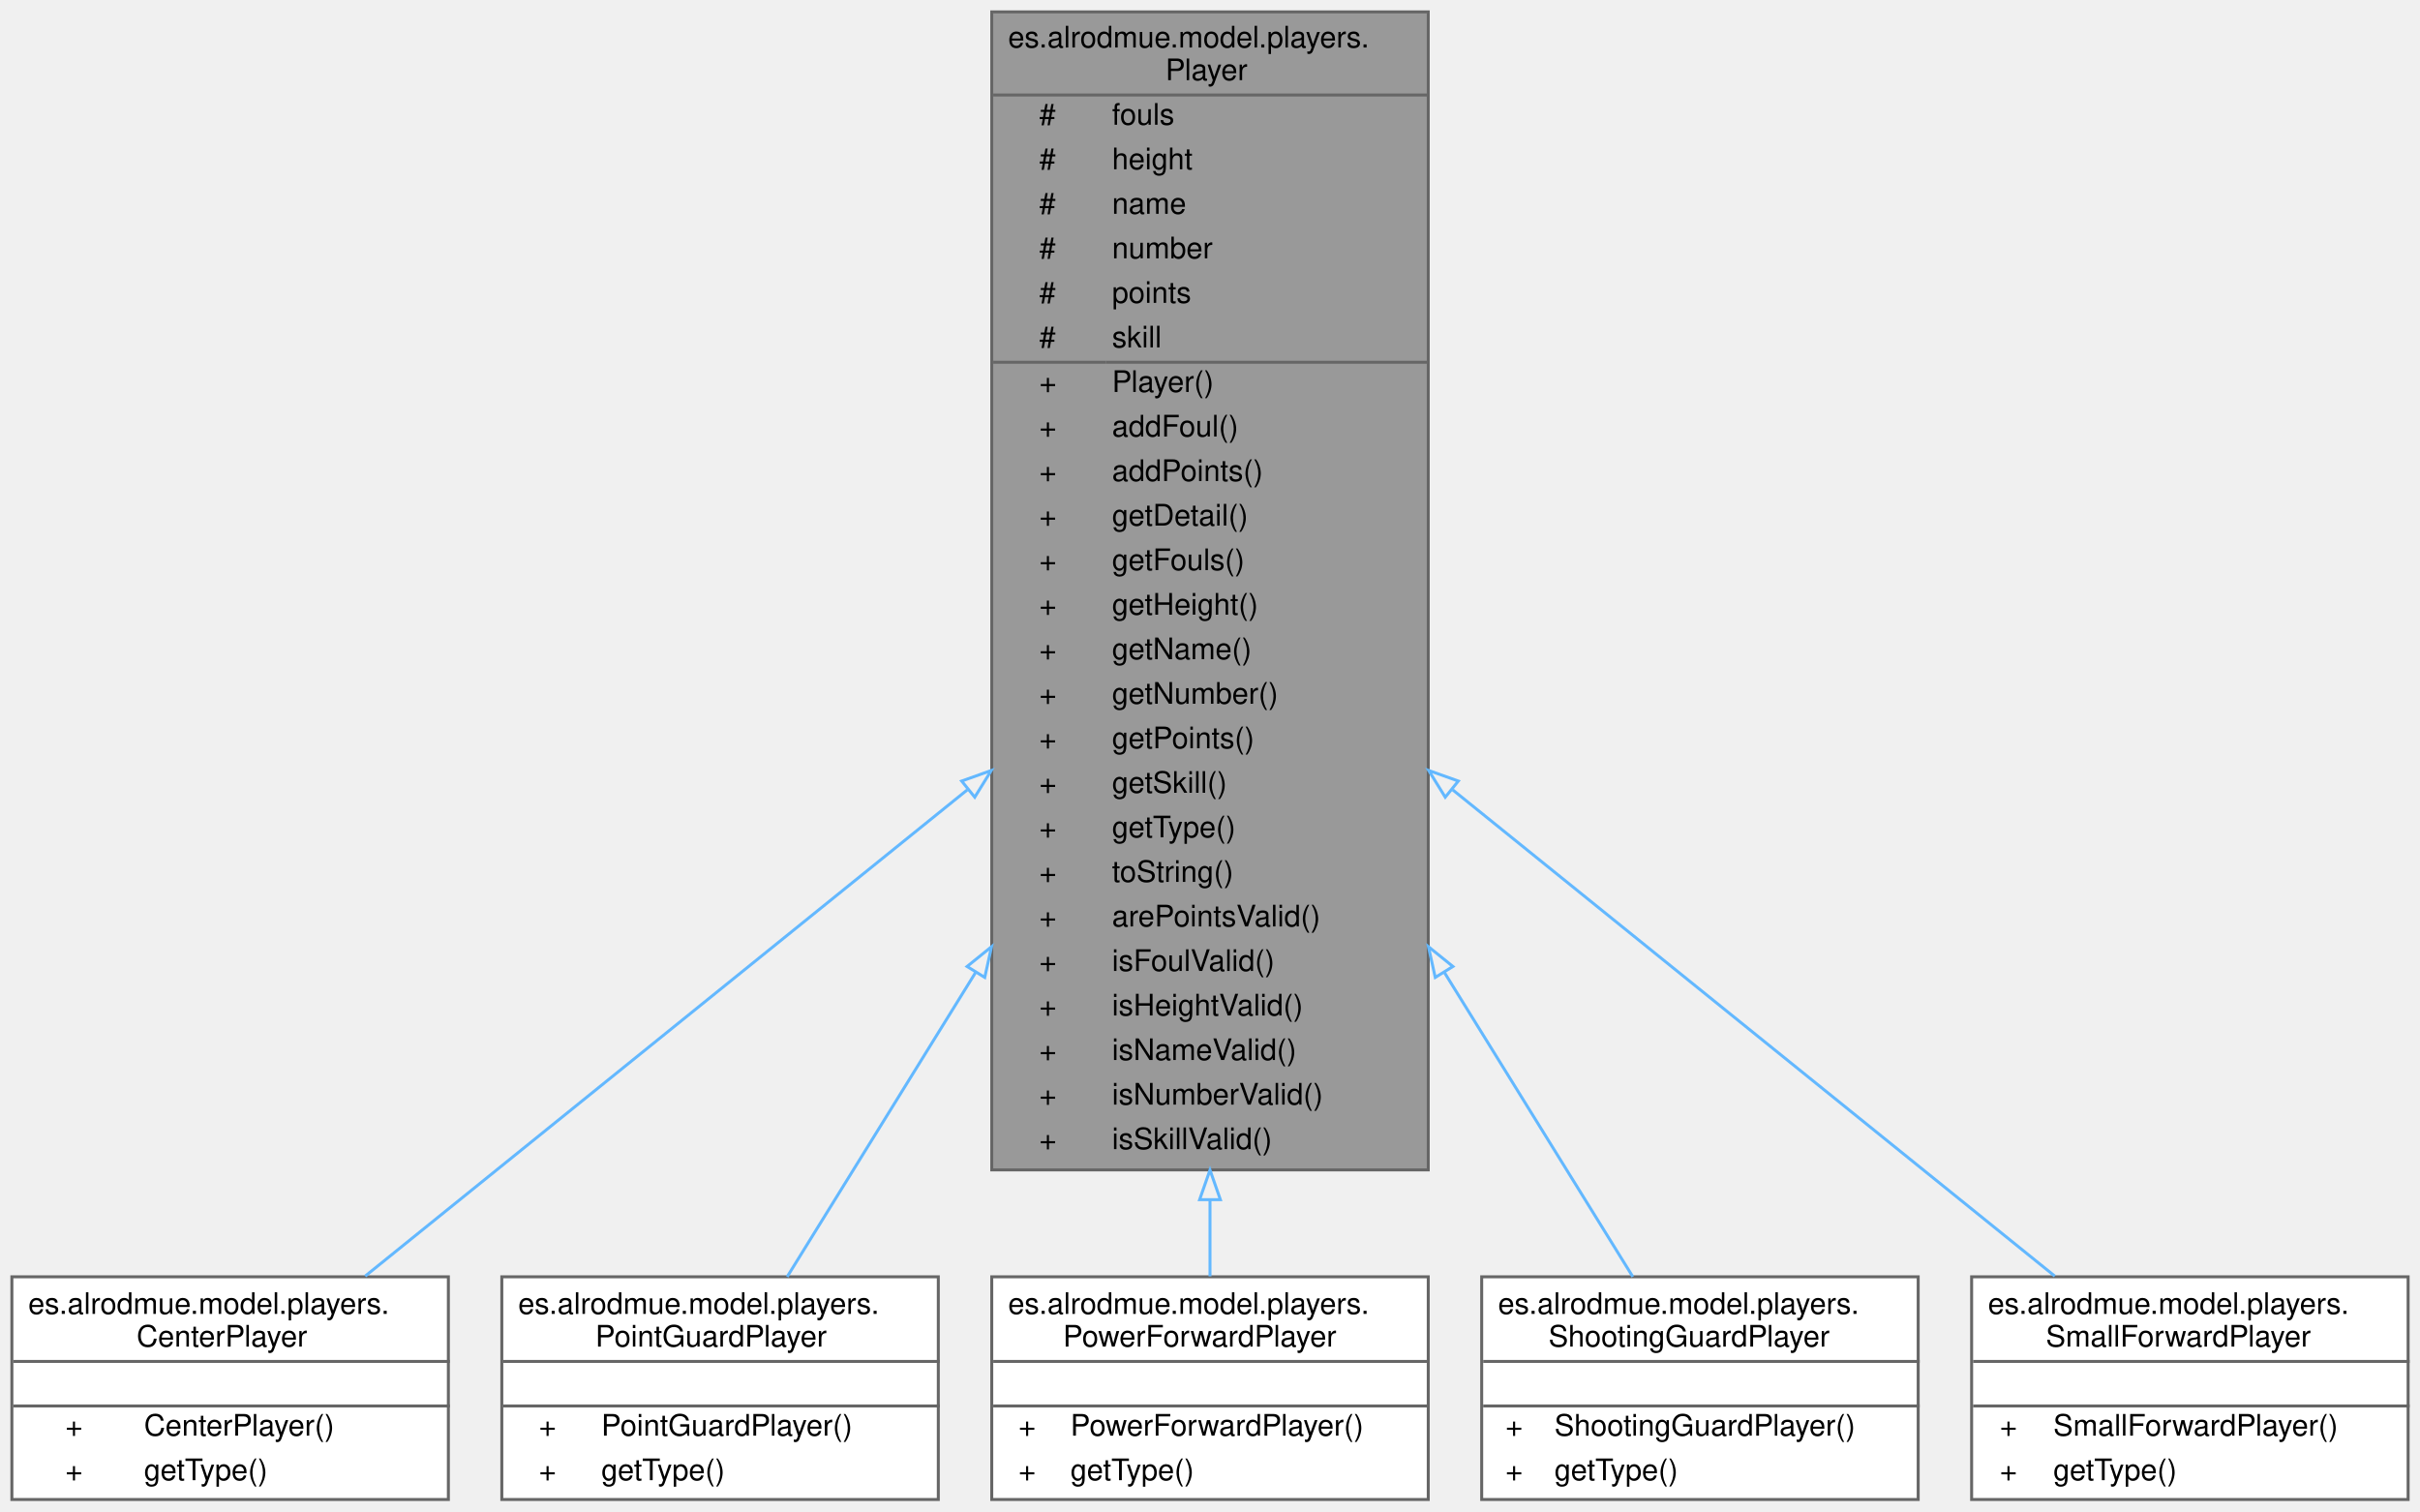
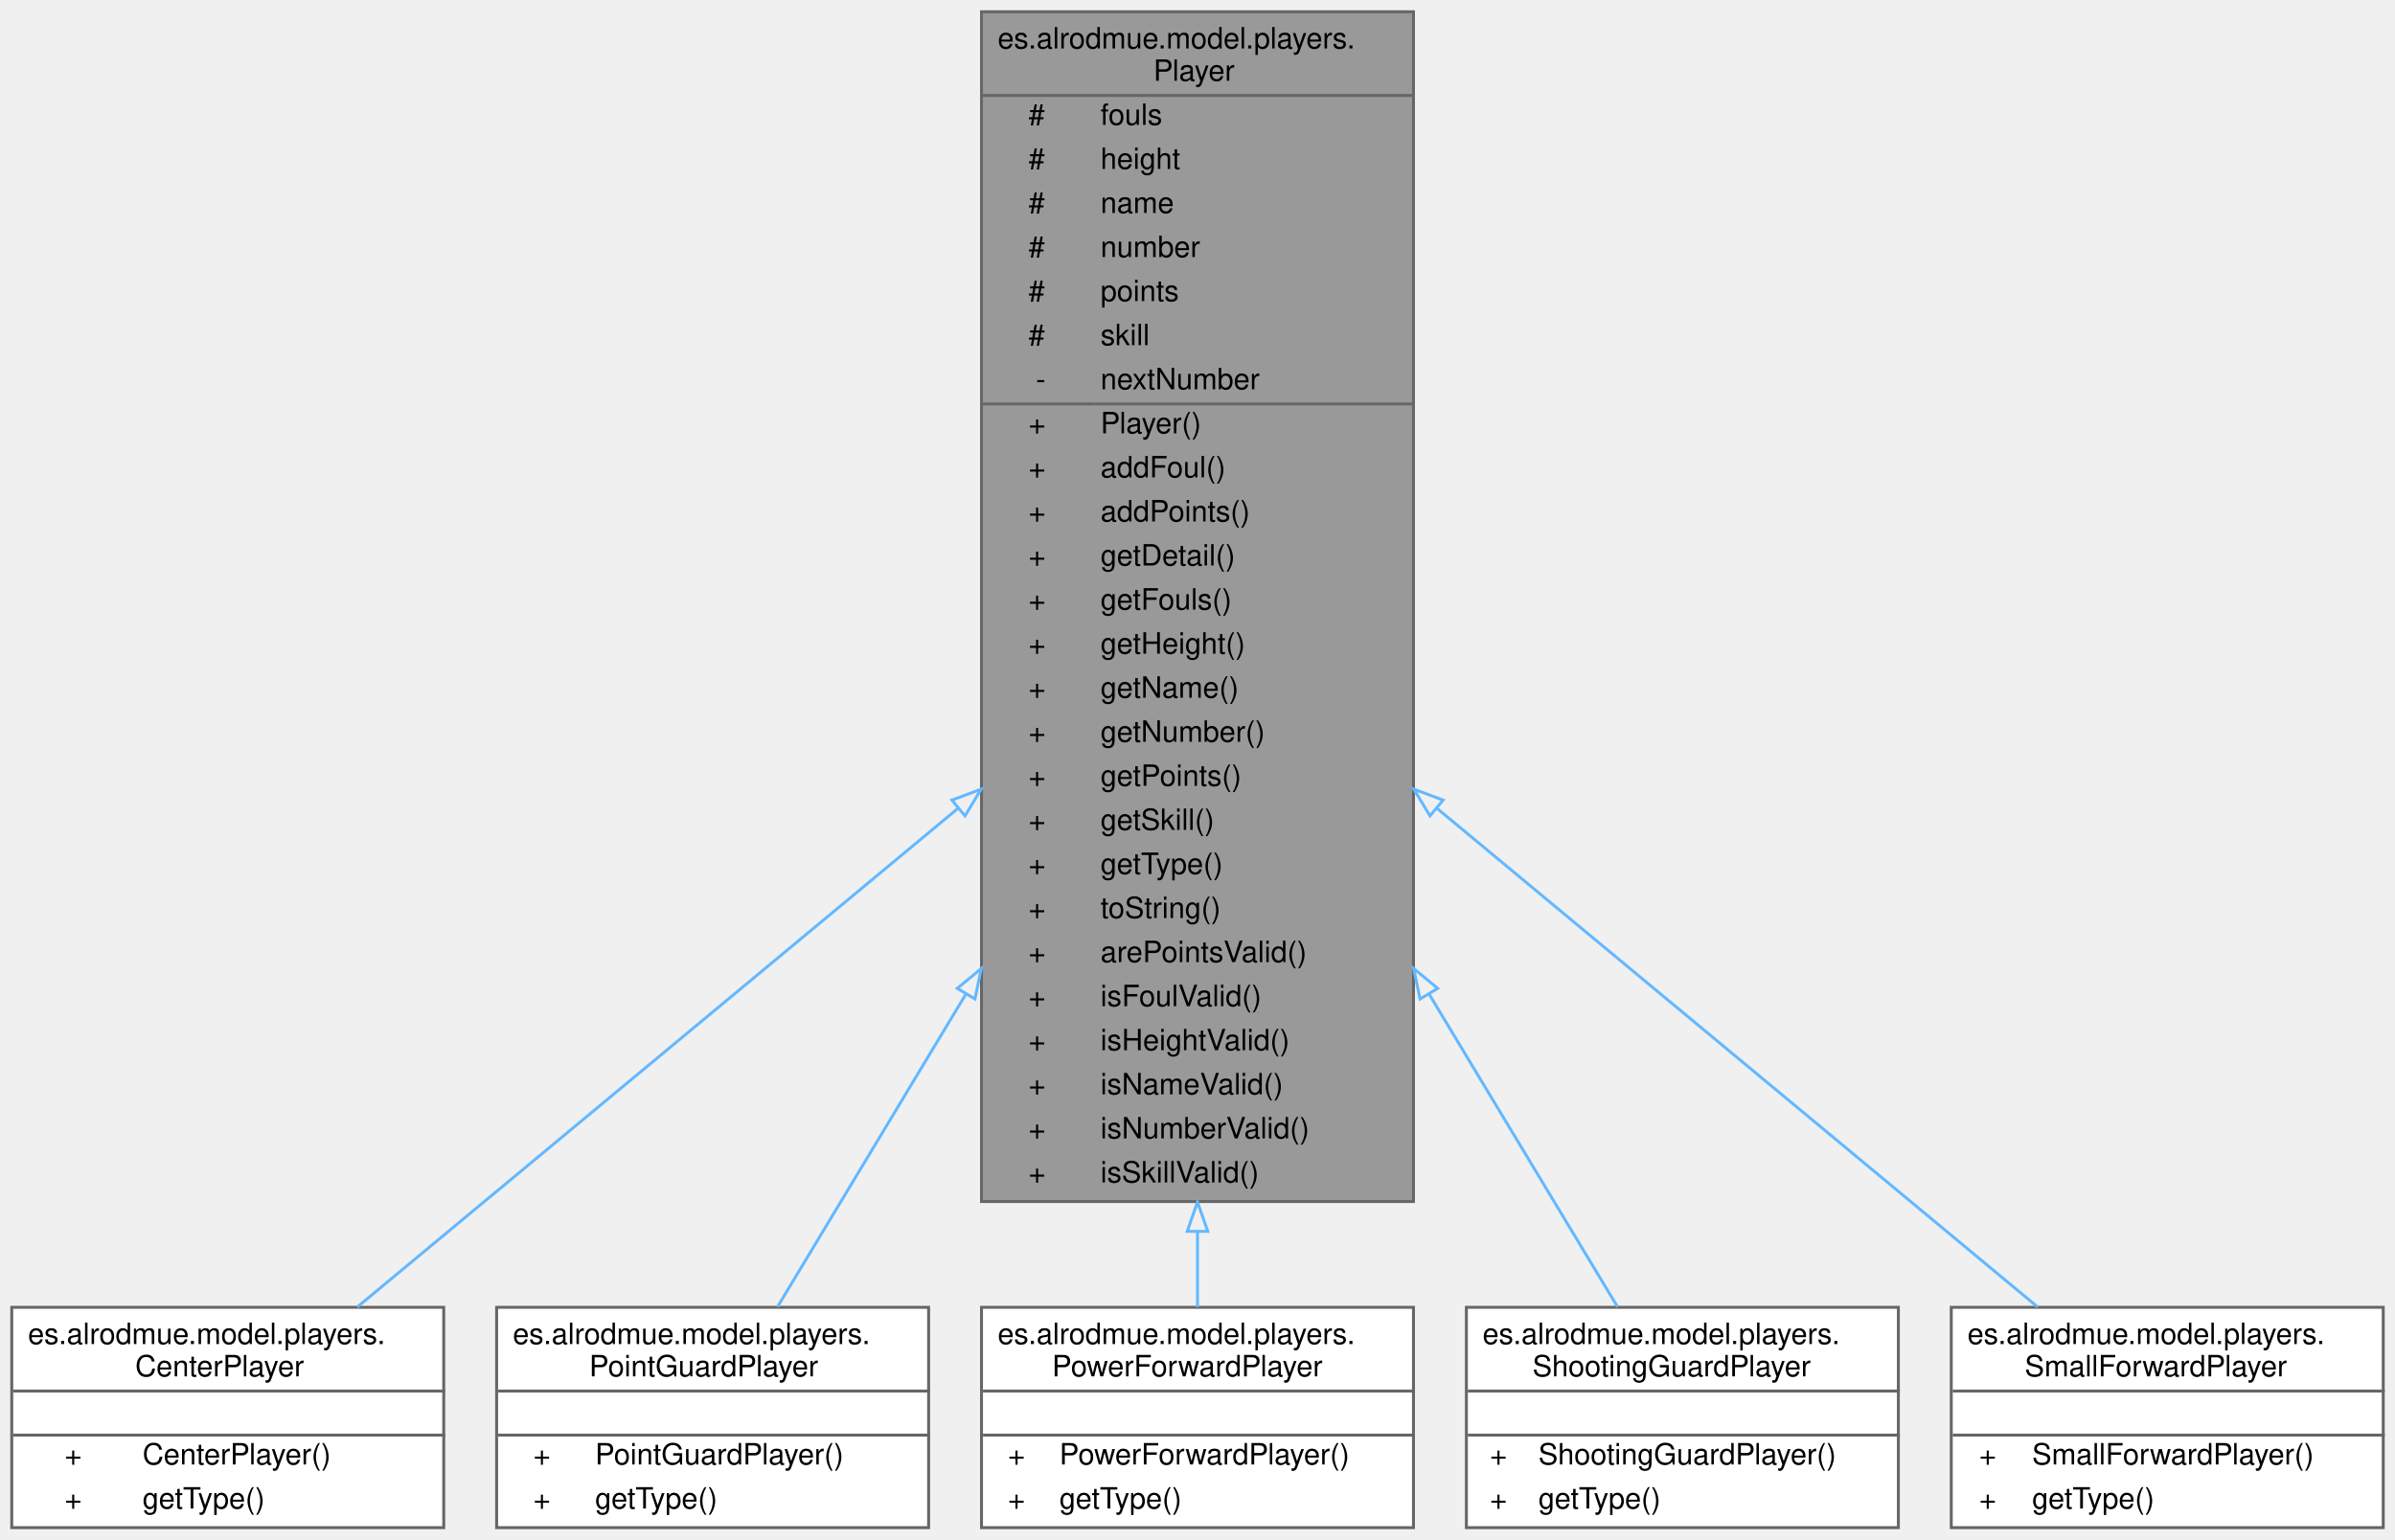
- <svg xmlns="http://www.w3.org/2000/svg" xmlns:xlink="http://www.w3.org/1999/xlink" width="815pt" height="509pt" viewBox="0.00 0.00 815.00 509.00">
-   <g id="graph0" class="graph" transform="scale(1 1) rotate(0) translate(4 505)">
+ <svg xmlns="http://www.w3.org/2000/svg" xmlns:xlink="http://www.w3.org/1999/xlink" width="815pt" height="524pt" viewBox="0.00 0.00 815.00 524.00">
+   <g id="graph0" class="graph" transform="scale(1 1) rotate(0) translate(4 520)">
    <g id="Node000001" class="node">
      <g id="a_Node000001">
        <a xlink:title=" ">
-           <polygon fill="#999999" stroke="transparent" points="477,-501 330,-501 330,-111 477,-111 477,-501" />
-           <text text-anchor="start" x="335.5" y="-489" font-family="Helvetica,sans-Serif" font-size="10.00">es.alrodmue.model.players.</text>
-           <text text-anchor="start" x="388.5" y="-478" font-family="Helvetica,sans-Serif" font-size="10.00">Player</text>
-           <text text-anchor="start" x="346" y="-463" font-family="Helvetica,sans-Serif" font-size="10.00">#</text>
-           <text text-anchor="start" x="370.5" y="-463" font-family="Helvetica,sans-Serif" font-size="10.00">fouls</text>
-           <text text-anchor="start" x="346" y="-448" font-family="Helvetica,sans-Serif" font-size="10.00">#</text>
-           <text text-anchor="start" x="370.5" y="-448" font-family="Helvetica,sans-Serif" font-size="10.00">height</text>
-           <text text-anchor="start" x="346" y="-433" font-family="Helvetica,sans-Serif" font-size="10.00">#</text>
-           <text text-anchor="start" x="370.5" y="-433" font-family="Helvetica,sans-Serif" font-size="10.00">name</text>
-           <text text-anchor="start" x="346" y="-418" font-family="Helvetica,sans-Serif" font-size="10.00">#</text>
-           <text text-anchor="start" x="370.5" y="-418" font-family="Helvetica,sans-Serif" font-size="10.00">number</text>
-           <text text-anchor="start" x="346" y="-403" font-family="Helvetica,sans-Serif" font-size="10.00">#</text>
-           <text text-anchor="start" x="370.5" y="-403" font-family="Helvetica,sans-Serif" font-size="10.00">points</text>
-           <text text-anchor="start" x="346" y="-388" font-family="Helvetica,sans-Serif" font-size="10.00">#</text>
-           <text text-anchor="start" x="370.5" y="-388" font-family="Helvetica,sans-Serif" font-size="10.00">skill</text>
-           <text text-anchor="start" x="346" y="-373" font-family="Helvetica,sans-Serif" font-size="10.00">+</text>
-           <text text-anchor="start" x="370.5" y="-373" font-family="Helvetica,sans-Serif" font-size="10.00">Player()</text>
-           <text text-anchor="start" x="346" y="-358" font-family="Helvetica,sans-Serif" font-size="10.00">+</text>
-           <text text-anchor="start" x="370.5" y="-358" font-family="Helvetica,sans-Serif" font-size="10.00">addFoul()</text>
-           <text text-anchor="start" x="346" y="-343" font-family="Helvetica,sans-Serif" font-size="10.00">+</text>
-           <text text-anchor="start" x="370.5" y="-343" font-family="Helvetica,sans-Serif" font-size="10.00">addPoints()</text>
-           <text text-anchor="start" x="346" y="-328" font-family="Helvetica,sans-Serif" font-size="10.00">+</text>
-           <text text-anchor="start" x="370.5" y="-328" font-family="Helvetica,sans-Serif" font-size="10.00">getDetail()</text>
-           <text text-anchor="start" x="346" y="-313" font-family="Helvetica,sans-Serif" font-size="10.00">+</text>
-           <text text-anchor="start" x="370.5" y="-313" font-family="Helvetica,sans-Serif" font-size="10.00">getFouls()</text>
-           <text text-anchor="start" x="346" y="-298" font-family="Helvetica,sans-Serif" font-size="10.00">+</text>
-           <text text-anchor="start" x="370.5" y="-298" font-family="Helvetica,sans-Serif" font-size="10.00">getHeight()</text>
-           <text text-anchor="start" x="346" y="-283" font-family="Helvetica,sans-Serif" font-size="10.00">+</text>
-           <text text-anchor="start" x="370.5" y="-283" font-family="Helvetica,sans-Serif" font-size="10.00">getName()</text>
-           <text text-anchor="start" x="346" y="-268" font-family="Helvetica,sans-Serif" font-size="10.00">+</text>
-           <text text-anchor="start" x="370.5" y="-268" font-family="Helvetica,sans-Serif" font-size="10.00">getNumber()</text>
-           <text text-anchor="start" x="346" y="-253" font-family="Helvetica,sans-Serif" font-size="10.00">+</text>
-           <text text-anchor="start" x="370.5" y="-253" font-family="Helvetica,sans-Serif" font-size="10.00">getPoints()</text>
-           <text text-anchor="start" x="346" y="-238" font-family="Helvetica,sans-Serif" font-size="10.00">+</text>
-           <text text-anchor="start" x="370.5" y="-238" font-family="Helvetica,sans-Serif" font-size="10.00">getSkill()</text>
-           <text text-anchor="start" x="346" y="-223" font-family="Helvetica,sans-Serif" font-size="10.00">+</text>
-           <text text-anchor="start" x="370.5" y="-223" font-family="Helvetica,sans-Serif" font-size="10.00">getType()</text>
-           <text text-anchor="start" x="346" y="-208" font-family="Helvetica,sans-Serif" font-size="10.00">+</text>
-           <text text-anchor="start" x="370.5" y="-208" font-family="Helvetica,sans-Serif" font-size="10.00">toString()</text>
-           <text text-anchor="start" x="346" y="-193" font-family="Helvetica,sans-Serif" font-size="10.00">+</text>
-           <text text-anchor="start" x="370.5" y="-193" font-family="Helvetica,sans-Serif" font-size="10.00">arePointsValid()</text>
-           <text text-anchor="start" x="346" y="-178" font-family="Helvetica,sans-Serif" font-size="10.00">+</text>
-           <text text-anchor="start" x="370.5" y="-178" font-family="Helvetica,sans-Serif" font-size="10.00">isFoulValid()</text>
-           <text text-anchor="start" x="346" y="-163" font-family="Helvetica,sans-Serif" font-size="10.00">+</text>
-           <text text-anchor="start" x="370.5" y="-163" font-family="Helvetica,sans-Serif" font-size="10.00">isHeightValid()</text>
-           <text text-anchor="start" x="346" y="-148" font-family="Helvetica,sans-Serif" font-size="10.00">+</text>
-           <text text-anchor="start" x="370.5" y="-148" font-family="Helvetica,sans-Serif" font-size="10.00">isNameValid()</text>
-           <text text-anchor="start" x="346" y="-133" font-family="Helvetica,sans-Serif" font-size="10.00">+</text>
-           <text text-anchor="start" x="370.5" y="-133" font-family="Helvetica,sans-Serif" font-size="10.00">isNumberValid()</text>
-           <text text-anchor="start" x="346" y="-118" font-family="Helvetica,sans-Serif" font-size="10.00">+</text>
-           <text text-anchor="start" x="370.5" y="-118" font-family="Helvetica,sans-Serif" font-size="10.00">isSkillValid()</text>
-           <polygon fill="#666666" stroke="#666666" points="330.5,-473 330.5,-473 477.5,-473 477.5,-473 330.5,-473" />
-           <polygon fill="#666666" stroke="#666666" points="330.5,-383 330.5,-383 368.5,-383 368.5,-383 330.5,-383" />
-           <polygon fill="#666666" stroke="#666666" points="368.5,-383 368.5,-383 477.5,-383 477.5,-383 368.5,-383" />
-           <polygon fill="none" stroke="#666666" points="330,-111 330,-501 477,-501 477,-111 330,-111" />
+           <polygon fill="#999999" stroke="transparent" points="477,-516 330,-516 330,-111 477,-111 477,-516" />
+           <text text-anchor="start" x="335.5" y="-503.5" font-family="Helvetica,sans-Serif" font-size="10.00">es.alrodmue.model.players.</text>
+           <text text-anchor="start" x="388.5" y="-492.5" font-family="Helvetica,sans-Serif" font-size="10.00">Player</text>
+           <text text-anchor="start" x="346" y="-477.5" font-family="Helvetica,sans-Serif" font-size="10.00">#</text>
+           <text text-anchor="start" x="370.5" y="-477.5" font-family="Helvetica,sans-Serif" font-size="10.00">fouls</text>
+           <text text-anchor="start" x="346" y="-462.5" font-family="Helvetica,sans-Serif" font-size="10.00">#</text>
+           <text text-anchor="start" x="370.5" y="-462.5" font-family="Helvetica,sans-Serif" font-size="10.00">height</text>
+           <text text-anchor="start" x="346" y="-447.5" font-family="Helvetica,sans-Serif" font-size="10.00">#</text>
+           <text text-anchor="start" x="370.5" y="-447.5" font-family="Helvetica,sans-Serif" font-size="10.00">name</text>
+           <text text-anchor="start" x="346" y="-432.5" font-family="Helvetica,sans-Serif" font-size="10.00">#</text>
+           <text text-anchor="start" x="370.5" y="-432.5" font-family="Helvetica,sans-Serif" font-size="10.00">number</text>
+           <text text-anchor="start" x="346" y="-417.5" font-family="Helvetica,sans-Serif" font-size="10.00">#</text>
+           <text text-anchor="start" x="370.5" y="-417.5" font-family="Helvetica,sans-Serif" font-size="10.00">points</text>
+           <text text-anchor="start" x="346" y="-402.5" font-family="Helvetica,sans-Serif" font-size="10.00">#</text>
+           <text text-anchor="start" x="370.5" y="-402.5" font-family="Helvetica,sans-Serif" font-size="10.00">skill</text>
+           <text text-anchor="start" x="348.5" y="-387.5" font-family="Helvetica,sans-Serif" font-size="10.00">-</text>
+           <text text-anchor="start" x="370.5" y="-387.5" font-family="Helvetica,sans-Serif" font-size="10.00">nextNumber</text>
+           <text text-anchor="start" x="346" y="-372.5" font-family="Helvetica,sans-Serif" font-size="10.00">+</text>
+           <text text-anchor="start" x="370.5" y="-372.5" font-family="Helvetica,sans-Serif" font-size="10.00">Player()</text>
+           <text text-anchor="start" x="346" y="-357.5" font-family="Helvetica,sans-Serif" font-size="10.00">+</text>
+           <text text-anchor="start" x="370.5" y="-357.5" font-family="Helvetica,sans-Serif" font-size="10.00">addFoul()</text>
+           <text text-anchor="start" x="346" y="-342.5" font-family="Helvetica,sans-Serif" font-size="10.00">+</text>
+           <text text-anchor="start" x="370.5" y="-342.5" font-family="Helvetica,sans-Serif" font-size="10.00">addPoints()</text>
+           <text text-anchor="start" x="346" y="-327.5" font-family="Helvetica,sans-Serif" font-size="10.00">+</text>
+           <text text-anchor="start" x="370.5" y="-327.5" font-family="Helvetica,sans-Serif" font-size="10.00">getDetail()</text>
+           <text text-anchor="start" x="346" y="-312.5" font-family="Helvetica,sans-Serif" font-size="10.00">+</text>
+           <text text-anchor="start" x="370.5" y="-312.5" font-family="Helvetica,sans-Serif" font-size="10.00">getFouls()</text>
+           <text text-anchor="start" x="346" y="-297.5" font-family="Helvetica,sans-Serif" font-size="10.00">+</text>
+           <text text-anchor="start" x="370.5" y="-297.5" font-family="Helvetica,sans-Serif" font-size="10.00">getHeight()</text>
+           <text text-anchor="start" x="346" y="-282.5" font-family="Helvetica,sans-Serif" font-size="10.00">+</text>
+           <text text-anchor="start" x="370.5" y="-282.5" font-family="Helvetica,sans-Serif" font-size="10.00">getName()</text>
+           <text text-anchor="start" x="346" y="-267.5" font-family="Helvetica,sans-Serif" font-size="10.00">+</text>
+           <text text-anchor="start" x="370.5" y="-267.5" font-family="Helvetica,sans-Serif" font-size="10.00">getNumber()</text>
+           <text text-anchor="start" x="346" y="-252.5" font-family="Helvetica,sans-Serif" font-size="10.00">+</text>
+           <text text-anchor="start" x="370.5" y="-252.5" font-family="Helvetica,sans-Serif" font-size="10.00">getPoints()</text>
+           <text text-anchor="start" x="346" y="-237.5" font-family="Helvetica,sans-Serif" font-size="10.00">+</text>
+           <text text-anchor="start" x="370.5" y="-237.5" font-family="Helvetica,sans-Serif" font-size="10.00">getSkill()</text>
+           <text text-anchor="start" x="346" y="-222.5" font-family="Helvetica,sans-Serif" font-size="10.00">+</text>
+           <text text-anchor="start" x="370.5" y="-222.5" font-family="Helvetica,sans-Serif" font-size="10.00">getType()</text>
+           <text text-anchor="start" x="346" y="-207.5" font-family="Helvetica,sans-Serif" font-size="10.00">+</text>
+           <text text-anchor="start" x="370.5" y="-207.5" font-family="Helvetica,sans-Serif" font-size="10.00">toString()</text>
+           <text text-anchor="start" x="346" y="-192.5" font-family="Helvetica,sans-Serif" font-size="10.00">+</text>
+           <text text-anchor="start" x="370.5" y="-192.5" font-family="Helvetica,sans-Serif" font-size="10.00">arePointsValid()</text>
+           <text text-anchor="start" x="346" y="-177.5" font-family="Helvetica,sans-Serif" font-size="10.00">+</text>
+           <text text-anchor="start" x="370.5" y="-177.5" font-family="Helvetica,sans-Serif" font-size="10.00">isFoulValid()</text>
+           <text text-anchor="start" x="346" y="-162.5" font-family="Helvetica,sans-Serif" font-size="10.00">+</text>
+           <text text-anchor="start" x="370.5" y="-162.5" font-family="Helvetica,sans-Serif" font-size="10.00">isHeightValid()</text>
+           <text text-anchor="start" x="346" y="-147.5" font-family="Helvetica,sans-Serif" font-size="10.00">+</text>
+           <text text-anchor="start" x="370.5" y="-147.5" font-family="Helvetica,sans-Serif" font-size="10.00">isNameValid()</text>
+           <text text-anchor="start" x="346" y="-132.5" font-family="Helvetica,sans-Serif" font-size="10.00">+</text>
+           <text text-anchor="start" x="370.5" y="-132.5" font-family="Helvetica,sans-Serif" font-size="10.00">isNumberValid()</text>
+           <text text-anchor="start" x="346" y="-117.5" font-family="Helvetica,sans-Serif" font-size="10.00">+</text>
+           <text text-anchor="start" x="370.5" y="-117.5" font-family="Helvetica,sans-Serif" font-size="10.00">isSkillValid()</text>
+           <polygon fill="#666666" stroke="#666666" points="330.5,-487.5 330.5,-487.5 477.5,-487.5 477.5,-487.5 330.5,-487.5" />
+           <polygon fill="#666666" stroke="#666666" points="330.5,-382.5 330.5,-382.5 368.5,-382.5 368.5,-382.5 330.5,-382.5" />
+           <polygon fill="#666666" stroke="#666666" points="368.5,-382.5 368.5,-382.5 477.5,-382.5 477.5,-382.5 368.5,-382.5" />
+           <polygon fill="none" stroke="#666666" points="330,-111 330,-516 477,-516 477,-111 330,-111" />
        </a>
      </g>
    </g>
    <g id="Node000002" class="node">
      <g id="a_Node000002">
        <a xlink:href="classes_1_1alrodmue_1_1model_1_1players_1_1CenterPlayer.xhtml" target="_top" xlink:title=" ">
          <polygon fill="white" stroke="transparent" points="147,-75 0,-75 0,0 147,0 147,-75" />
          <text text-anchor="start" x="5.5" y="-62.5" font-family="Helvetica,sans-Serif" font-size="10.00">es.alrodmue.model.players.</text>
          <text text-anchor="start" x="42" y="-51.5" font-family="Helvetica,sans-Serif" font-size="10.00">CenterPlayer</text>
          <text text-anchor="start" x="72" y="-36.5" font-family="Helvetica,sans-Serif" font-size="10.00"> </text>
          <text text-anchor="start" x="18" y="-21.5" font-family="Helvetica,sans-Serif" font-size="10.00">+</text>
          <text text-anchor="start" x="44.5" y="-21.5" font-family="Helvetica,sans-Serif" font-size="10.00">CenterPlayer()</text>
          <text text-anchor="start" x="18" y="-6.5" font-family="Helvetica,sans-Serif" font-size="10.00">+</text>
          <text text-anchor="start" x="44.5" y="-6.5" font-family="Helvetica,sans-Serif" font-size="10.00">getType()</text>
          <polygon fill="#666666" stroke="#666666" points="0.5,-46.5 0.5,-46.5 147.5,-46.5 147.5,-46.5 0.5,-46.5" />
          <polygon fill="#666666" stroke="#666666" points="0.5,-31.5 0.5,-31.5 147.5,-31.5 147.5,-31.5 0.5,-31.5" />
          <polygon fill="none" stroke="#666666" points="0,0 0,-75 147,-75 147,0 0,0" />
        </a>
      </g>
    </g>
    <g id="edge1_Node000001_Node000002" class="edge">
      <g id="a_edge1_Node000001_Node000002">
        <a xlink:title=" ">
-           <path fill="none" stroke="#63b8ff" d="M321.77,-239C257.79,-187.33 171.18,-117.38 118.99,-75.23" />
-           <polygon fill="none" stroke="#63b8ff" points="319.87,-241.96 329.85,-245.52 324.27,-236.52 319.87,-241.96" />
+           <path fill="none" stroke="#63b8ff" d="M322.09,-244.91C257.5,-191.27 169.67,-118.35 117.56,-75.08" />
+           <polygon fill="none" stroke="#63b8ff" points="319.92,-247.65 329.85,-251.35 324.39,-242.27 319.92,-247.65" />
        </a>
      </g>
    </g>
    <g id="Node000003" class="node">
      <g id="a_Node000003">
        <a xlink:href="classes_1_1alrodmue_1_1model_1_1players_1_1PointGuardPlayer.xhtml" target="_top" xlink:title=" ">
          <polygon fill="white" stroke="transparent" points="312,-75 165,-75 165,0 312,0 312,-75" />
          <text text-anchor="start" x="170.5" y="-62.5" font-family="Helvetica,sans-Serif" font-size="10.00">es.alrodmue.model.players.</text>
          <text text-anchor="start" x="196.5" y="-51.5" font-family="Helvetica,sans-Serif" font-size="10.00">PointGuardPlayer</text>
          <text text-anchor="start" x="237" y="-36.5" font-family="Helvetica,sans-Serif" font-size="10.00"> </text>
          <text text-anchor="start" x="177.5" y="-21.5" font-family="Helvetica,sans-Serif" font-size="10.00">+</text>
          <text text-anchor="start" x="198.5" y="-21.5" font-family="Helvetica,sans-Serif" font-size="10.00">PointGuardPlayer()</text>
          <text text-anchor="start" x="177.5" y="-6.5" font-family="Helvetica,sans-Serif" font-size="10.00">+</text>
          <text text-anchor="start" x="198.5" y="-6.5" font-family="Helvetica,sans-Serif" font-size="10.00">getType()</text>
          <polygon fill="#666666" stroke="#666666" points="165.5,-46.5 165.5,-46.5 312.5,-46.5 312.5,-46.5 165.5,-46.5" />
          <polygon fill="#666666" stroke="#666666" points="165.5,-31.5 165.5,-31.5 312.5,-31.5 312.5,-31.5 165.5,-31.5" />
          <polygon fill="none" stroke="#666666" points="165,0 165,-75 312,-75 312,0 165,0" />
        </a>
      </g>
    </g>
    <g id="edge2_Node000001_Node000003" class="edge">
      <g id="a_edge2_Node000001_Node000003">
        <a xlink:title=" ">
-           <path fill="none" stroke="#63b8ff" d="M324.66,-177.66C301.39,-140.07 277.73,-101.86 261.1,-75.01" />
-           <polygon fill="none" stroke="#63b8ff" points="321.69,-179.51 329.93,-186.17 327.64,-175.82 321.69,-179.51" />
+           <path fill="none" stroke="#63b8ff" d="M324.6,-181.48C301.09,-142.44 277.19,-102.74 260.55,-75.12" />
+           <polygon fill="none" stroke="#63b8ff" points="321.77,-183.56 329.93,-190.32 327.77,-179.95 321.77,-183.56" />
        </a>
      </g>
    </g>
    <g id="Node000004" class="node">
      <g id="a_Node000004">
        <a xlink:href="classes_1_1alrodmue_1_1model_1_1players_1_1PowerForwardPlayer.xhtml" target="_top" xlink:title=" ">
          <polygon fill="white" stroke="transparent" points="477,-75 330,-75 330,0 477,0 477,-75" />
          <text text-anchor="start" x="335.5" y="-62.5" font-family="Helvetica,sans-Serif" font-size="10.00">es.alrodmue.model.players.</text>
          <text text-anchor="start" x="354" y="-51.5" font-family="Helvetica,sans-Serif" font-size="10.00">PowerForwardPlayer</text>
          <text text-anchor="start" x="402" y="-36.5" font-family="Helvetica,sans-Serif" font-size="10.00"> </text>
          <text text-anchor="start" x="339" y="-21.5" font-family="Helvetica,sans-Serif" font-size="10.00">+</text>
          <text text-anchor="start" x="356.5" y="-21.5" font-family="Helvetica,sans-Serif" font-size="10.00">PowerForwardPlayer()</text>
          <text text-anchor="start" x="339" y="-6.5" font-family="Helvetica,sans-Serif" font-size="10.00">+</text>
          <text text-anchor="start" x="356.5" y="-6.5" font-family="Helvetica,sans-Serif" font-size="10.00">getType()</text>
          <polygon fill="#666666" stroke="#666666" points="330.5,-46.5 330.5,-46.5 477.5,-46.5 477.5,-46.5 330.5,-46.5" />
          <polygon fill="#666666" stroke="#666666" points="330.5,-31.5 330.5,-31.5 477.5,-31.5 477.5,-31.5 330.5,-31.5" />
          <polygon fill="none" stroke="#666666" points="330,0 330,-75 477,-75 477,0 330,0" />
        </a>
      </g>
    </g>
    <g id="edge3_Node000001_Node000004" class="edge">
      <g id="a_edge3_Node000001_Node000004">
        <a xlink:title=" ">
-           <path fill="none" stroke="#63b8ff" d="M403.5,-100.69C403.5,-91.44 403.5,-82.84 403.5,-75.16" />
-           <polygon fill="none" stroke="#63b8ff" points="400,-100.97 403.5,-110.97 407,-100.97 400,-100.97" />
+           <path fill="none" stroke="#63b8ff" d="M403.5,-100.55C403.5,-91.29 403.5,-82.69 403.5,-75.02" />
+           <polygon fill="none" stroke="#63b8ff" points="400,-100.85 403.5,-110.85 407,-100.85 400,-100.85" />
        </a>
      </g>
    </g>
    <g id="Node000005" class="node">
      <g id="a_Node000005">
        <a xlink:href="classes_1_1alrodmue_1_1model_1_1players_1_1ShootingGuardPlayer.xhtml" target="_top" xlink:title=" ">
          <polygon fill="white" stroke="transparent" points="642,-75 495,-75 495,0 642,0 642,-75" />
          <text text-anchor="start" x="500.5" y="-62.5" font-family="Helvetica,sans-Serif" font-size="10.00">es.alrodmue.model.players.</text>
          <text text-anchor="start" x="517.5" y="-51.5" font-family="Helvetica,sans-Serif" font-size="10.00">ShootingGuardPlayer</text>
          <text text-anchor="start" x="567" y="-36.5" font-family="Helvetica,sans-Serif" font-size="10.00"> </text>
          <text text-anchor="start" x="503" y="-21.5" font-family="Helvetica,sans-Serif" font-size="10.00">+</text>
          <text text-anchor="start" x="519.5" y="-21.5" font-family="Helvetica,sans-Serif" font-size="10.00">ShootingGuardPlayer()</text>
          <text text-anchor="start" x="503" y="-6.5" font-family="Helvetica,sans-Serif" font-size="10.00">+</text>
          <text text-anchor="start" x="519.5" y="-6.5" font-family="Helvetica,sans-Serif" font-size="10.00">getType()</text>
          <polygon fill="#666666" stroke="#666666" points="495.5,-46.5 495.5,-46.5 642.5,-46.5 642.5,-46.5 495.5,-46.5" />
          <polygon fill="#666666" stroke="#666666" points="495.5,-31.5 495.5,-31.5 642.5,-31.5 642.5,-31.5 495.5,-31.5" />
          <polygon fill="none" stroke="#666666" points="495,0 495,-75 642,-75 642,0 495,0" />
        </a>
      </g>
    </g>
    <g id="edge4_Node000001_Node000005" class="edge">
      <g id="a_edge4_Node000001_Node000005">
        <a xlink:title=" ">
-           <path fill="none" stroke="#63b8ff" d="M482.34,-177.66C505.61,-140.07 529.27,-101.86 545.9,-75.01" />
-           <polygon fill="none" stroke="#63b8ff" points="479.36,-175.82 477.07,-186.17 485.31,-179.51 479.36,-175.82" />
+           <path fill="none" stroke="#63b8ff" d="M482.4,-181.48C505.91,-142.44 529.81,-102.74 546.45,-75.12" />
+           <polygon fill="none" stroke="#63b8ff" points="479.23,-179.95 477.07,-190.32 485.23,-183.56 479.23,-179.95" />
        </a>
      </g>
    </g>
    <g id="Node000006" class="node">
      <g id="a_Node000006">
        <a xlink:href="classes_1_1alrodmue_1_1model_1_1players_1_1SmallForwardPlayer.xhtml" target="_top" xlink:title=" ">
          <polygon fill="white" stroke="transparent" points="807,-75 660,-75 660,0 807,0 807,-75" />
          <text text-anchor="start" x="665.5" y="-62.5" font-family="Helvetica,sans-Serif" font-size="10.00">es.alrodmue.model.players.</text>
          <text text-anchor="start" x="685" y="-51.5" font-family="Helvetica,sans-Serif" font-size="10.00">SmallForwardPlayer</text>
          <text text-anchor="start" x="732" y="-36.5" font-family="Helvetica,sans-Serif" font-size="10.00"> </text>
          <text text-anchor="start" x="669.5" y="-21.5" font-family="Helvetica,sans-Serif" font-size="10.00">+</text>
          <text text-anchor="start" x="687.5" y="-21.5" font-family="Helvetica,sans-Serif" font-size="10.00">SmallForwardPlayer()</text>
          <text text-anchor="start" x="669.5" y="-6.5" font-family="Helvetica,sans-Serif" font-size="10.00">+</text>
          <text text-anchor="start" x="687.5" y="-6.5" font-family="Helvetica,sans-Serif" font-size="10.00">getType()</text>
          <polygon fill="#666666" stroke="#666666" points="660.5,-46.5 660.5,-46.5 807.5,-46.5 807.5,-46.5 660.5,-46.5" />
          <polygon fill="#666666" stroke="#666666" points="660.5,-31.5 660.5,-31.5 807.5,-31.5 807.5,-31.5 660.5,-31.5" />
          <polygon fill="none" stroke="#666666" points="660,0 660,-75 807,-75 807,0 660,0" />
        </a>
      </g>
    </g>
    <g id="edge5_Node000001_Node000006" class="edge">
      <g id="a_edge5_Node000001_Node000006">
        <a xlink:title=" ">
-           <path fill="none" stroke="#63b8ff" d="M485.23,-239C549.21,-187.33 635.82,-117.38 688.01,-75.23" />
-           <polygon fill="none" stroke="#63b8ff" points="482.73,-236.52 477.15,-245.52 487.13,-241.96 482.73,-236.52" />
+           <path fill="none" stroke="#63b8ff" d="M484.91,-244.91C549.5,-191.27 637.33,-118.35 689.44,-75.08" />
+           <polygon fill="none" stroke="#63b8ff" points="482.61,-242.27 477.15,-251.35 487.08,-247.65 482.61,-242.27" />
        </a>
      </g>
    </g>
  </g>
</svg>
